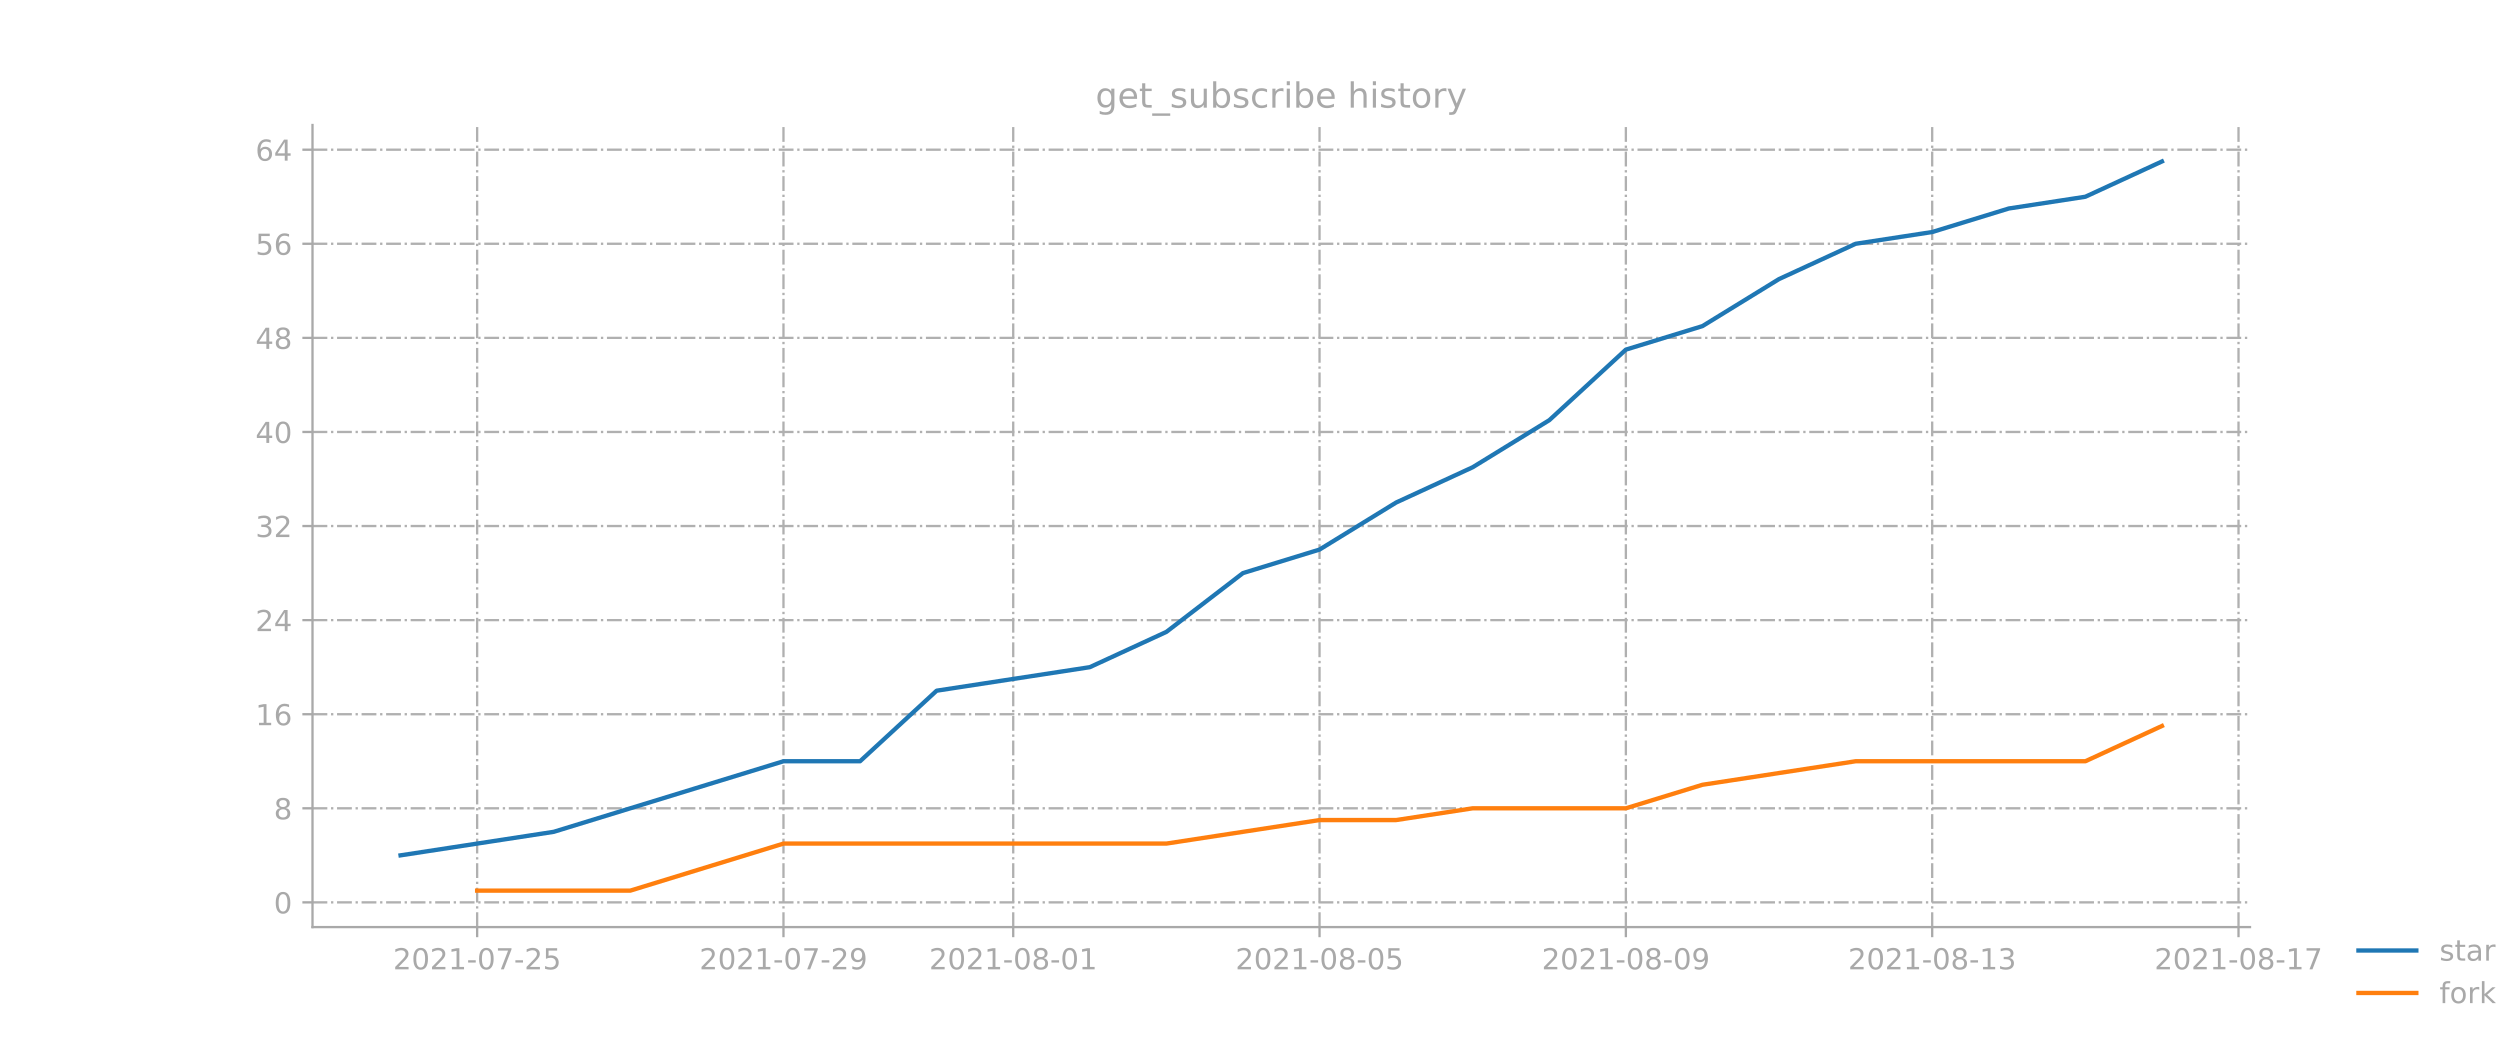
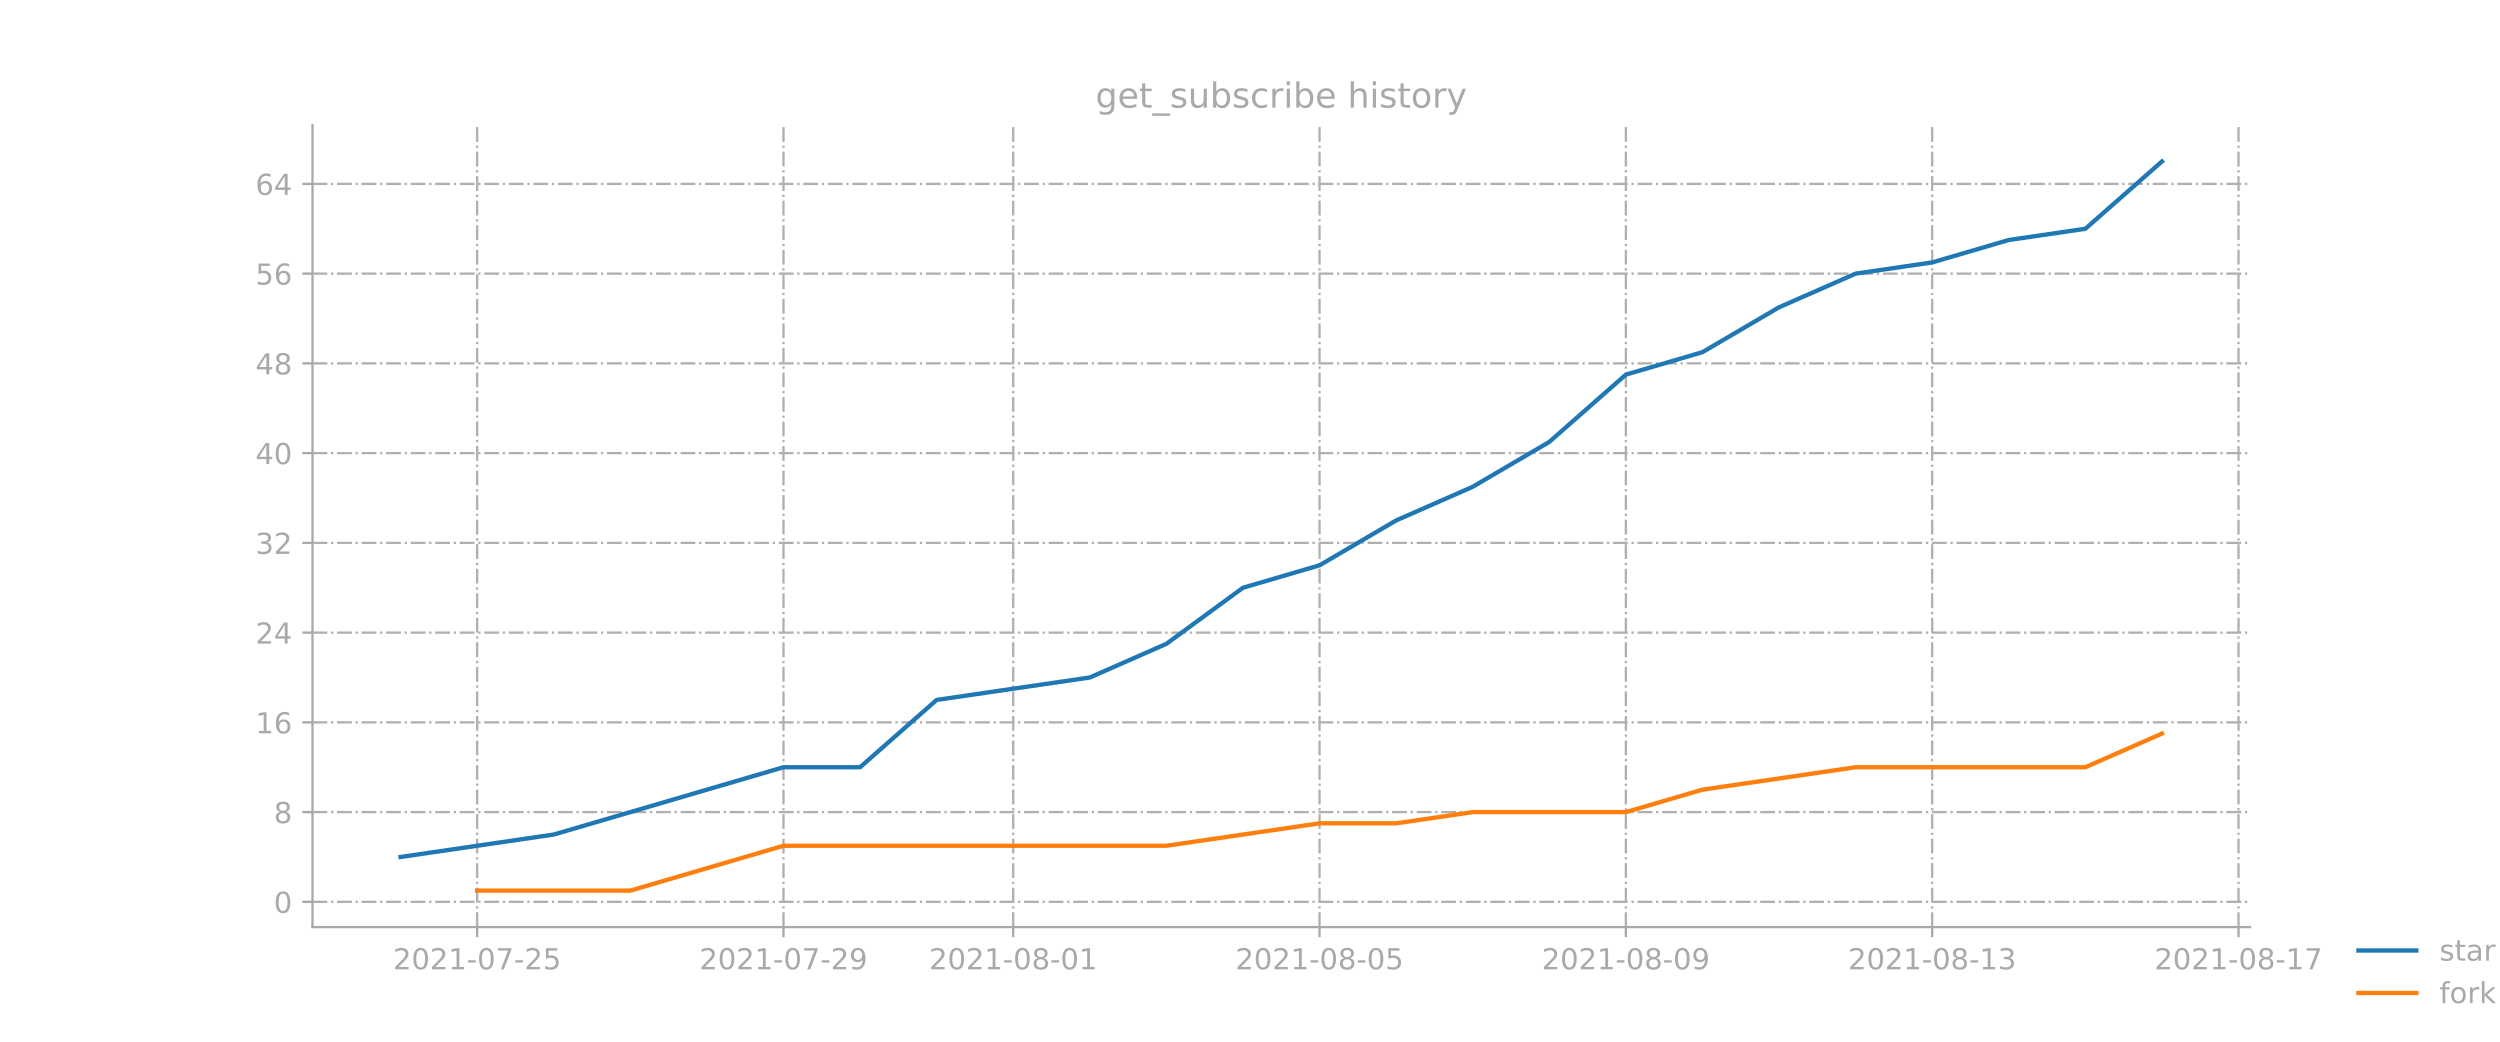
<svg xmlns="http://www.w3.org/2000/svg" xmlns:xlink="http://www.w3.org/1999/xlink" height="360pt" version="1.1" viewBox="0 0 864 360" width="864pt">
  <defs>
    <style type="text/css">*{stroke-linecap:butt;stroke-linejoin:round;}</style>
  </defs>
  <g id="figure_1">
    <g id="patch_1">
      <path d="M 0 360  L 864 360  L 864 0  L 0 0  z " style="fill:none;opacity:0;" />
    </g>
    <g id="axes_1">
      <g id="patch_2">
        <path d="M 108 320.4  L 777.6 320.4  L 777.6 43.2  L 108 43.2  z " style="fill:none;opacity:0;" />
      </g>
      <g id="matplotlib.axis_1">
        <g id="xtick_1">
          <g id="line2d_1">
-             <path clip-path="url(#pe5d7fe2339)" d="M 164.903 320.4  L 164.903 43.2  " style="fill:none;stroke:#b0b0b0;stroke-dasharray:5.12,1.28,0.8,1.28;stroke-dashoffset:0;stroke-width:0.8;" />
+             <path clip-path="url(#p0c14cc06f3)" d="M 164.903 320.4  L 164.903 43.2  " style="fill:none;stroke:#b0b0b0;stroke-dasharray:5.12,1.28,0.8,1.28;stroke-dashoffset:0;stroke-width:0.8;" />
          </g>
          <g id="line2d_2">
            <defs>
-               <path d="M 0 0  L 0 3.5  " id="md3c0aac63c" style="stroke:#a9a9a9;stroke-width:0.8;" />
+               <path d="M 0 0  L 0 3.5  " id="m678009fcb3" style="stroke:#a9a9a9;stroke-width:0.8;" />
            </defs>
            <g>
-               <use style="fill:#a9a9a9;stroke:#a9a9a9;stroke-width:0.8;" x="164.903" xlink:href="#md3c0aac63c" y="320.4" />
+               <use style="fill:#a9a9a9;stroke:#a9a9a9;stroke-width:0.8;" x="164.903" xlink:href="#m678009fcb3" y="320.4" />
            </g>
          </g>
          <g id="text_1">
            <g style="fill:#a9a9a9;" transform="translate(135.845 334.9984)scale(0.1 -0.1)">
              <defs>
                <path d="M 1228 531  L 3431 531  L 3431 0  L 469 0  L 469 531  Q 828 903 1448 1529  Q 2069 2156 2228 2338  Q 2531 2678 2651 2914  Q 2772 3150 2772 3378  Q 2772 3750 2511 3984  Q 2250 4219 1831 4219  Q 1534 4219 1204 4116  Q 875 4013 500 3803  L 500 4441  Q 881 4594 1212 4672  Q 1544 4750 1819 4750  Q 2544 4750 2975 4387  Q 3406 4025 3406 3419  Q 3406 3131 3298 2873  Q 3191 2616 2906 2266  Q 2828 2175 2409 1742  Q 1991 1309 1228 531  z " id="DejaVuSans-32" transform="scale(0.015625)" />
                <path d="M 2034 4250  Q 1547 4250 1301 3770  Q 1056 3291 1056 2328  Q 1056 1369 1301 889  Q 1547 409 2034 409  Q 2525 409 2770 889  Q 3016 1369 3016 2328  Q 3016 3291 2770 3770  Q 2525 4250 2034 4250  z M 2034 4750  Q 2819 4750 3233 4129  Q 3647 3509 3647 2328  Q 3647 1150 3233 529  Q 2819 -91 2034 -91  Q 1250 -91 836 529  Q 422 1150 422 2328  Q 422 3509 836 4129  Q 1250 4750 2034 4750  z " id="DejaVuSans-30" transform="scale(0.015625)" />
                <path d="M 794 531  L 1825 531  L 1825 4091  L 703 3866  L 703 4441  L 1819 4666  L 2450 4666  L 2450 531  L 3481 531  L 3481 0  L 794 0  L 794 531  z " id="DejaVuSans-31" transform="scale(0.015625)" />
                <path d="M 313 2009  L 1997 2009  L 1997 1497  L 313 1497  L 313 2009  z " id="DejaVuSans-2d" transform="scale(0.015625)" />
                <path d="M 525 4666  L 3525 4666  L 3525 4397  L 1831 0  L 1172 0  L 2766 4134  L 525 4134  L 525 4666  z " id="DejaVuSans-37" transform="scale(0.015625)" />
                <path d="M 691 4666  L 3169 4666  L 3169 4134  L 1269 4134  L 1269 2991  Q 1406 3038 1543 3061  Q 1681 3084 1819 3084  Q 2600 3084 3056 2656  Q 3513 2228 3513 1497  Q 3513 744 3044 326  Q 2575 -91 1722 -91  Q 1428 -91 1123 -41  Q 819 9 494 109  L 494 744  Q 775 591 1075 516  Q 1375 441 1709 441  Q 2250 441 2565 725  Q 2881 1009 2881 1497  Q 2881 1984 2565 2268  Q 2250 2553 1709 2553  Q 1456 2553 1204 2497  Q 953 2441 691 2322  L 691 4666  z " id="DejaVuSans-35" transform="scale(0.015625)" />
              </defs>
              <use xlink:href="#DejaVuSans-32" />
              <use x="63.623" xlink:href="#DejaVuSans-30" />
              <use x="127.246" xlink:href="#DejaVuSans-32" />
              <use x="190.869" xlink:href="#DejaVuSans-31" />
              <use x="254.492" xlink:href="#DejaVuSans-2d" />
              <use x="290.576" xlink:href="#DejaVuSans-30" />
              <use x="354.199" xlink:href="#DejaVuSans-37" />
              <use x="417.822" xlink:href="#DejaVuSans-2d" />
              <use x="453.906" xlink:href="#DejaVuSans-32" />
              <use x="517.529" xlink:href="#DejaVuSans-35" />
            </g>
          </g>
        </g>
        <g id="xtick_2">
          <g id="line2d_3">
-             <path clip-path="url(#pe5d7fe2339)" d="M 270.768 320.4  L 270.768 43.2  " style="fill:none;stroke:#b0b0b0;stroke-dasharray:5.12,1.28,0.8,1.28;stroke-dashoffset:0;stroke-width:0.8;" />
+             <path clip-path="url(#p0c14cc06f3)" d="M 270.768 320.4  L 270.768 43.2  " style="fill:none;stroke:#b0b0b0;stroke-dasharray:5.12,1.28,0.8,1.28;stroke-dashoffset:0;stroke-width:0.8;" />
          </g>
          <g id="line2d_4">
            <g>
-               <use style="fill:#a9a9a9;stroke:#a9a9a9;stroke-width:0.8;" x="270.768" xlink:href="#md3c0aac63c" y="320.4" />
+               <use style="fill:#a9a9a9;stroke:#a9a9a9;stroke-width:0.8;" x="270.768" xlink:href="#m678009fcb3" y="320.4" />
            </g>
          </g>
          <g id="text_2">
            <g style="fill:#a9a9a9;" transform="translate(241.7106 334.9984)scale(0.1 -0.1)">
              <defs>
                <path d="M 703 97  L 703 672  Q 941 559 1184 500  Q 1428 441 1663 441  Q 2288 441 2617 861  Q 2947 1281 2994 2138  Q 2813 1869 2534 1725  Q 2256 1581 1919 1581  Q 1219 1581 811 2004  Q 403 2428 403 3163  Q 403 3881 828 4315  Q 1253 4750 1959 4750  Q 2769 4750 3195 4129  Q 3622 3509 3622 2328  Q 3622 1225 3098 567  Q 2575 -91 1691 -91  Q 1453 -91 1209 -44  Q 966 3 703 97  z M 1959 2075  Q 2384 2075 2632 2365  Q 2881 2656 2881 3163  Q 2881 3666 2632 3958  Q 2384 4250 1959 4250  Q 1534 4250 1286 3958  Q 1038 3666 1038 3163  Q 1038 2656 1286 2365  Q 1534 2075 1959 2075  z " id="DejaVuSans-39" transform="scale(0.015625)" />
              </defs>
              <use xlink:href="#DejaVuSans-32" />
              <use x="63.623" xlink:href="#DejaVuSans-30" />
              <use x="127.246" xlink:href="#DejaVuSans-32" />
              <use x="190.869" xlink:href="#DejaVuSans-31" />
              <use x="254.492" xlink:href="#DejaVuSans-2d" />
              <use x="290.576" xlink:href="#DejaVuSans-30" />
              <use x="354.199" xlink:href="#DejaVuSans-37" />
              <use x="417.822" xlink:href="#DejaVuSans-2d" />
              <use x="453.906" xlink:href="#DejaVuSans-32" />
              <use x="517.529" xlink:href="#DejaVuSans-39" />
            </g>
          </g>
        </g>
        <g id="xtick_3">
          <g id="line2d_5">
-             <path clip-path="url(#pe5d7fe2339)" d="M 350.168 320.4  L 350.168 43.2  " style="fill:none;stroke:#b0b0b0;stroke-dasharray:5.12,1.28,0.8,1.28;stroke-dashoffset:0;stroke-width:0.8;" />
+             <path clip-path="url(#p0c14cc06f3)" d="M 350.168 320.4  L 350.168 43.2  " style="fill:none;stroke:#b0b0b0;stroke-dasharray:5.12,1.28,0.8,1.28;stroke-dashoffset:0;stroke-width:0.8;" />
          </g>
          <g id="line2d_6">
            <g>
-               <use style="fill:#a9a9a9;stroke:#a9a9a9;stroke-width:0.8;" x="350.168" xlink:href="#md3c0aac63c" y="320.4" />
+               <use style="fill:#a9a9a9;stroke:#a9a9a9;stroke-width:0.8;" x="350.168" xlink:href="#m678009fcb3" y="320.4" />
            </g>
          </g>
          <g id="text_3">
            <g style="fill:#a9a9a9;" transform="translate(321.1098 334.9984)scale(0.1 -0.1)">
              <defs>
                <path d="M 2034 2216  Q 1584 2216 1326 1975  Q 1069 1734 1069 1313  Q 1069 891 1326 650  Q 1584 409 2034 409  Q 2484 409 2743 651  Q 3003 894 3003 1313  Q 3003 1734 2745 1975  Q 2488 2216 2034 2216  z M 1403 2484  Q 997 2584 770 2862  Q 544 3141 544 3541  Q 544 4100 942 4425  Q 1341 4750 2034 4750  Q 2731 4750 3128 4425  Q 3525 4100 3525 3541  Q 3525 3141 3298 2862  Q 3072 2584 2669 2484  Q 3125 2378 3379 2068  Q 3634 1759 3634 1313  Q 3634 634 3220 271  Q 2806 -91 2034 -91  Q 1263 -91 848 271  Q 434 634 434 1313  Q 434 1759 690 2068  Q 947 2378 1403 2484  z M 1172 3481  Q 1172 3119 1398 2916  Q 1625 2713 2034 2713  Q 2441 2713 2670 2916  Q 2900 3119 2900 3481  Q 2900 3844 2670 4047  Q 2441 4250 2034 4250  Q 1625 4250 1398 4047  Q 1172 3844 1172 3481  z " id="DejaVuSans-38" transform="scale(0.015625)" />
              </defs>
              <use xlink:href="#DejaVuSans-32" />
              <use x="63.623" xlink:href="#DejaVuSans-30" />
              <use x="127.246" xlink:href="#DejaVuSans-32" />
              <use x="190.869" xlink:href="#DejaVuSans-31" />
              <use x="254.492" xlink:href="#DejaVuSans-2d" />
              <use x="290.576" xlink:href="#DejaVuSans-30" />
              <use x="354.199" xlink:href="#DejaVuSans-38" />
              <use x="417.822" xlink:href="#DejaVuSans-2d" />
              <use x="453.906" xlink:href="#DejaVuSans-30" />
              <use x="517.529" xlink:href="#DejaVuSans-31" />
            </g>
          </g>
        </g>
        <g id="xtick_4">
          <g id="line2d_7">
-             <path clip-path="url(#pe5d7fe2339)" d="M 456.033 320.4  L 456.033 43.2  " style="fill:none;stroke:#b0b0b0;stroke-dasharray:5.12,1.28,0.8,1.28;stroke-dashoffset:0;stroke-width:0.8;" />
+             <path clip-path="url(#p0c14cc06f3)" d="M 456.033 320.4  L 456.033 43.2  " style="fill:none;stroke:#b0b0b0;stroke-dasharray:5.12,1.28,0.8,1.28;stroke-dashoffset:0;stroke-width:0.8;" />
          </g>
          <g id="line2d_8">
            <g>
-               <use style="fill:#a9a9a9;stroke:#a9a9a9;stroke-width:0.8;" x="456.033" xlink:href="#md3c0aac63c" y="320.4" />
+               <use style="fill:#a9a9a9;stroke:#a9a9a9;stroke-width:0.8;" x="456.033" xlink:href="#m678009fcb3" y="320.4" />
            </g>
          </g>
          <g id="text_4">
            <g style="fill:#a9a9a9;" transform="translate(426.9754 334.9984)scale(0.1 -0.1)">
              <use xlink:href="#DejaVuSans-32" />
              <use x="63.623" xlink:href="#DejaVuSans-30" />
              <use x="127.246" xlink:href="#DejaVuSans-32" />
              <use x="190.869" xlink:href="#DejaVuSans-31" />
              <use x="254.492" xlink:href="#DejaVuSans-2d" />
              <use x="290.576" xlink:href="#DejaVuSans-30" />
              <use x="354.199" xlink:href="#DejaVuSans-38" />
              <use x="417.822" xlink:href="#DejaVuSans-2d" />
              <use x="453.906" xlink:href="#DejaVuSans-30" />
              <use x="517.529" xlink:href="#DejaVuSans-35" />
            </g>
          </g>
        </g>
        <g id="xtick_5">
          <g id="line2d_9">
-             <path clip-path="url(#pe5d7fe2339)" d="M 561.899 320.4  L 561.899 43.2  " style="fill:none;stroke:#b0b0b0;stroke-dasharray:5.12,1.28,0.8,1.28;stroke-dashoffset:0;stroke-width:0.8;" />
+             <path clip-path="url(#p0c14cc06f3)" d="M 561.899 320.4  L 561.899 43.2  " style="fill:none;stroke:#b0b0b0;stroke-dasharray:5.12,1.28,0.8,1.28;stroke-dashoffset:0;stroke-width:0.8;" />
          </g>
          <g id="line2d_10">
            <g>
-               <use style="fill:#a9a9a9;stroke:#a9a9a9;stroke-width:0.8;" x="561.899" xlink:href="#md3c0aac63c" y="320.4" />
+               <use style="fill:#a9a9a9;stroke:#a9a9a9;stroke-width:0.8;" x="561.899" xlink:href="#m678009fcb3" y="320.4" />
            </g>
          </g>
          <g id="text_5">
            <g style="fill:#a9a9a9;" transform="translate(532.841 334.9984)scale(0.1 -0.1)">
              <use xlink:href="#DejaVuSans-32" />
              <use x="63.623" xlink:href="#DejaVuSans-30" />
              <use x="127.246" xlink:href="#DejaVuSans-32" />
              <use x="190.869" xlink:href="#DejaVuSans-31" />
              <use x="254.492" xlink:href="#DejaVuSans-2d" />
              <use x="290.576" xlink:href="#DejaVuSans-30" />
              <use x="354.199" xlink:href="#DejaVuSans-38" />
              <use x="417.822" xlink:href="#DejaVuSans-2d" />
              <use x="453.906" xlink:href="#DejaVuSans-30" />
              <use x="517.529" xlink:href="#DejaVuSans-39" />
            </g>
          </g>
        </g>
        <g id="xtick_6">
          <g id="line2d_11">
-             <path clip-path="url(#pe5d7fe2339)" d="M 667.764 320.4  L 667.764 43.2  " style="fill:none;stroke:#b0b0b0;stroke-dasharray:5.12,1.28,0.8,1.28;stroke-dashoffset:0;stroke-width:0.8;" />
+             <path clip-path="url(#p0c14cc06f3)" d="M 667.764 320.4  L 667.764 43.2  " style="fill:none;stroke:#b0b0b0;stroke-dasharray:5.12,1.28,0.8,1.28;stroke-dashoffset:0;stroke-width:0.8;" />
          </g>
          <g id="line2d_12">
            <g>
-               <use style="fill:#a9a9a9;stroke:#a9a9a9;stroke-width:0.8;" x="667.764" xlink:href="#md3c0aac63c" y="320.4" />
+               <use style="fill:#a9a9a9;stroke:#a9a9a9;stroke-width:0.8;" x="667.764" xlink:href="#m678009fcb3" y="320.4" />
            </g>
          </g>
          <g id="text_6">
            <g style="fill:#a9a9a9;" transform="translate(638.7066 334.9984)scale(0.1 -0.1)">
              <defs>
                <path d="M 2597 2516  Q 3050 2419 3304 2112  Q 3559 1806 3559 1356  Q 3559 666 3084 287  Q 2609 -91 1734 -91  Q 1441 -91 1130 -33  Q 819 25 488 141  L 488 750  Q 750 597 1062 519  Q 1375 441 1716 441  Q 2309 441 2620 675  Q 2931 909 2931 1356  Q 2931 1769 2642 2001  Q 2353 2234 1838 2234  L 1294 2234  L 1294 2753  L 1863 2753  Q 2328 2753 2575 2939  Q 2822 3125 2822 3475  Q 2822 3834 2567 4026  Q 2313 4219 1838 4219  Q 1578 4219 1281 4162  Q 984 4106 628 3988  L 628 4550  Q 988 4650 1302 4700  Q 1616 4750 1894 4750  Q 2613 4750 3031 4423  Q 3450 4097 3450 3541  Q 3450 3153 3228 2886  Q 3006 2619 2597 2516  z " id="DejaVuSans-33" transform="scale(0.015625)" />
              </defs>
              <use xlink:href="#DejaVuSans-32" />
              <use x="63.623" xlink:href="#DejaVuSans-30" />
              <use x="127.246" xlink:href="#DejaVuSans-32" />
              <use x="190.869" xlink:href="#DejaVuSans-31" />
              <use x="254.492" xlink:href="#DejaVuSans-2d" />
              <use x="290.576" xlink:href="#DejaVuSans-30" />
              <use x="354.199" xlink:href="#DejaVuSans-38" />
              <use x="417.822" xlink:href="#DejaVuSans-2d" />
              <use x="453.906" xlink:href="#DejaVuSans-31" />
              <use x="517.529" xlink:href="#DejaVuSans-33" />
            </g>
          </g>
        </g>
        <g id="xtick_7">
          <g id="line2d_13">
-             <path clip-path="url(#pe5d7fe2339)" d="M 773.63 320.4  L 773.63 43.2  " style="fill:none;stroke:#b0b0b0;stroke-dasharray:5.12,1.28,0.8,1.28;stroke-dashoffset:0;stroke-width:0.8;" />
+             <path clip-path="url(#p0c14cc06f3)" d="M 773.63 320.4  L 773.63 43.2  " style="fill:none;stroke:#b0b0b0;stroke-dasharray:5.12,1.28,0.8,1.28;stroke-dashoffset:0;stroke-width:0.8;" />
          </g>
          <g id="line2d_14">
            <g>
-               <use style="fill:#a9a9a9;stroke:#a9a9a9;stroke-width:0.8;" x="773.63" xlink:href="#md3c0aac63c" y="320.4" />
+               <use style="fill:#a9a9a9;stroke:#a9a9a9;stroke-width:0.8;" x="773.63" xlink:href="#m678009fcb3" y="320.4" />
            </g>
          </g>
          <g id="text_7">
            <g style="fill:#a9a9a9;" transform="translate(744.5722 334.9984)scale(0.1 -0.1)">
              <use xlink:href="#DejaVuSans-32" />
              <use x="63.623" xlink:href="#DejaVuSans-30" />
              <use x="127.246" xlink:href="#DejaVuSans-32" />
              <use x="190.869" xlink:href="#DejaVuSans-31" />
              <use x="254.492" xlink:href="#DejaVuSans-2d" />
              <use x="290.576" xlink:href="#DejaVuSans-30" />
              <use x="354.199" xlink:href="#DejaVuSans-38" />
              <use x="417.822" xlink:href="#DejaVuSans-2d" />
              <use x="453.906" xlink:href="#DejaVuSans-31" />
              <use x="517.529" xlink:href="#DejaVuSans-37" />
            </g>
          </g>
        </g>
      </g>
      <g id="matplotlib.axis_2">
        <g id="ytick_1">
          <g id="line2d_15">
-             <path clip-path="url(#pe5d7fe2339)" d="M 108 311.865  L 777.6 311.865  " style="fill:none;stroke:#b0b0b0;stroke-dasharray:5.12,1.28,0.8,1.28;stroke-dashoffset:0;stroke-width:0.8;" />
+             <path clip-path="url(#p0c14cc06f3)" d="M 108 311.677  L 777.6 311.677  " style="fill:none;stroke:#b0b0b0;stroke-dasharray:5.12,1.28,0.8,1.28;stroke-dashoffset:0;stroke-width:0.8;" />
          </g>
          <g id="line2d_16">
            <defs>
-               <path d="M 0 0  L -3.5 0  " id="m88fec91948" style="stroke:#a9a9a9;stroke-width:0.8;" />
+               <path d="M 0 0  L -3.5 0  " id="mbbfe38a397" style="stroke:#a9a9a9;stroke-width:0.8;" />
            </defs>
            <g>
-               <use style="fill:#a9a9a9;stroke:#a9a9a9;stroke-width:0.8;" x="108" xlink:href="#m88fec91948" y="311.865" />
+               <use style="fill:#a9a9a9;stroke:#a9a9a9;stroke-width:0.8;" x="108" xlink:href="#mbbfe38a397" y="311.677" />
            </g>
          </g>
          <g id="text_8">
-             <g style="fill:#a9a9a9;" transform="translate(94.6375 315.6637)scale(0.1 -0.1)">
+             <g style="fill:#a9a9a9;" transform="translate(94.6375 315.4761)scale(0.1 -0.1)">
              <use xlink:href="#DejaVuSans-30" />
            </g>
          </g>
        </g>
        <g id="ytick_2">
          <g id="line2d_17">
-             <path clip-path="url(#pe5d7fe2339)" d="M 108 279.348  L 777.6 279.348  " style="fill:none;stroke:#b0b0b0;stroke-dasharray:5.12,1.28,0.8,1.28;stroke-dashoffset:0;stroke-width:0.8;" />
+             <path clip-path="url(#p0c14cc06f3)" d="M 108 280.662  L 777.6 280.662  " style="fill:none;stroke:#b0b0b0;stroke-dasharray:5.12,1.28,0.8,1.28;stroke-dashoffset:0;stroke-width:0.8;" />
          </g>
          <g id="line2d_18">
            <g>
-               <use style="fill:#a9a9a9;stroke:#a9a9a9;stroke-width:0.8;" x="108" xlink:href="#m88fec91948" y="279.348" />
+               <use style="fill:#a9a9a9;stroke:#a9a9a9;stroke-width:0.8;" x="108" xlink:href="#mbbfe38a397" y="280.662" />
            </g>
          </g>
          <g id="text_9">
-             <g style="fill:#a9a9a9;" transform="translate(94.6375 283.1476)scale(0.1 -0.1)">
+             <g style="fill:#a9a9a9;" transform="translate(94.6375 284.4608)scale(0.1 -0.1)">
              <use xlink:href="#DejaVuSans-38" />
            </g>
          </g>
        </g>
        <g id="ytick_3">
          <g id="line2d_19">
-             <path clip-path="url(#pe5d7fe2339)" d="M 108 246.832  L 777.6 246.832  " style="fill:none;stroke:#b0b0b0;stroke-dasharray:5.12,1.28,0.8,1.28;stroke-dashoffset:0;stroke-width:0.8;" />
+             <path clip-path="url(#p0c14cc06f3)" d="M 108 249.646  L 777.6 249.646  " style="fill:none;stroke:#b0b0b0;stroke-dasharray:5.12,1.28,0.8,1.28;stroke-dashoffset:0;stroke-width:0.8;" />
          </g>
          <g id="line2d_20">
            <g>
-               <use style="fill:#a9a9a9;stroke:#a9a9a9;stroke-width:0.8;" x="108" xlink:href="#m88fec91948" y="246.832" />
+               <use style="fill:#a9a9a9;stroke:#a9a9a9;stroke-width:0.8;" x="108" xlink:href="#mbbfe38a397" y="249.646" />
            </g>
          </g>
          <g id="text_10">
-             <g style="fill:#a9a9a9;" transform="translate(88.275 250.6315)scale(0.1 -0.1)">
+             <g style="fill:#a9a9a9;" transform="translate(88.275 253.4454)scale(0.1 -0.1)">
              <defs>
                <path d="M 2113 2584  Q 1688 2584 1439 2293  Q 1191 2003 1191 1497  Q 1191 994 1439 701  Q 1688 409 2113 409  Q 2538 409 2786 701  Q 3034 994 3034 1497  Q 3034 2003 2786 2293  Q 2538 2584 2113 2584  z M 3366 4563  L 3366 3988  Q 3128 4100 2886 4159  Q 2644 4219 2406 4219  Q 1781 4219 1451 3797  Q 1122 3375 1075 2522  Q 1259 2794 1537 2939  Q 1816 3084 2150 3084  Q 2853 3084 3261 2657  Q 3669 2231 3669 1497  Q 3669 778 3244 343  Q 2819 -91 2113 -91  Q 1303 -91 875 529  Q 447 1150 447 2328  Q 447 3434 972 4092  Q 1497 4750 2381 4750  Q 2619 4750 2861 4703  Q 3103 4656 3366 4563  z " id="DejaVuSans-36" transform="scale(0.015625)" />
              </defs>
              <use xlink:href="#DejaVuSans-31" />
              <use x="63.623" xlink:href="#DejaVuSans-36" />
            </g>
          </g>
        </g>
        <g id="ytick_4">
          <g id="line2d_21">
-             <path clip-path="url(#pe5d7fe2339)" d="M 108 214.316  L 777.6 214.316  " style="fill:none;stroke:#b0b0b0;stroke-dasharray:5.12,1.28,0.8,1.28;stroke-dashoffset:0;stroke-width:0.8;" />
+             <path clip-path="url(#p0c14cc06f3)" d="M 108 218.631  L 777.6 218.631  " style="fill:none;stroke:#b0b0b0;stroke-dasharray:5.12,1.28,0.8,1.28;stroke-dashoffset:0;stroke-width:0.8;" />
          </g>
          <g id="line2d_22">
            <g>
-               <use style="fill:#a9a9a9;stroke:#a9a9a9;stroke-width:0.8;" x="108" xlink:href="#m88fec91948" y="214.316" />
+               <use style="fill:#a9a9a9;stroke:#a9a9a9;stroke-width:0.8;" x="108" xlink:href="#mbbfe38a397" y="218.631" />
            </g>
          </g>
          <g id="text_11">
-             <g style="fill:#a9a9a9;" transform="translate(88.275 218.1153)scale(0.1 -0.1)">
+             <g style="fill:#a9a9a9;" transform="translate(88.275 222.43)scale(0.1 -0.1)">
              <defs>
                <path d="M 2419 4116  L 825 1625  L 2419 1625  L 2419 4116  z M 2253 4666  L 3047 4666  L 3047 1625  L 3713 1625  L 3713 1100  L 3047 1100  L 3047 0  L 2419 0  L 2419 1100  L 313 1100  L 313 1709  L 2253 4666  z " id="DejaVuSans-34" transform="scale(0.015625)" />
              </defs>
              <use xlink:href="#DejaVuSans-32" />
              <use x="63.623" xlink:href="#DejaVuSans-34" />
            </g>
          </g>
        </g>
        <g id="ytick_5">
          <g id="line2d_23">
-             <path clip-path="url(#pe5d7fe2339)" d="M 108 181.8  L 777.6 181.8  " style="fill:none;stroke:#b0b0b0;stroke-dasharray:5.12,1.28,0.8,1.28;stroke-dashoffset:0;stroke-width:0.8;" />
+             <path clip-path="url(#p0c14cc06f3)" d="M 108 187.615  L 777.6 187.615  " style="fill:none;stroke:#b0b0b0;stroke-dasharray:5.12,1.28,0.8,1.28;stroke-dashoffset:0;stroke-width:0.8;" />
          </g>
          <g id="line2d_24">
            <g>
-               <use style="fill:#a9a9a9;stroke:#a9a9a9;stroke-width:0.8;" x="108" xlink:href="#m88fec91948" y="181.8" />
+               <use style="fill:#a9a9a9;stroke:#a9a9a9;stroke-width:0.8;" x="108" xlink:href="#mbbfe38a397" y="187.615" />
            </g>
          </g>
          <g id="text_12">
-             <g style="fill:#a9a9a9;" transform="translate(88.275 185.5992)scale(0.1 -0.1)">
+             <g style="fill:#a9a9a9;" transform="translate(88.275 191.4146)scale(0.1 -0.1)">
              <use xlink:href="#DejaVuSans-33" />
              <use x="63.623" xlink:href="#DejaVuSans-32" />
            </g>
          </g>
        </g>
        <g id="ytick_6">
          <g id="line2d_25">
-             <path clip-path="url(#pe5d7fe2339)" d="M 108 149.284  L 777.6 149.284  " style="fill:none;stroke:#b0b0b0;stroke-dasharray:5.12,1.28,0.8,1.28;stroke-dashoffset:0;stroke-width:0.8;" />
+             <path clip-path="url(#p0c14cc06f3)" d="M 108 156.6  L 777.6 156.6  " style="fill:none;stroke:#b0b0b0;stroke-dasharray:5.12,1.28,0.8,1.28;stroke-dashoffset:0;stroke-width:0.8;" />
          </g>
          <g id="line2d_26">
            <g>
-               <use style="fill:#a9a9a9;stroke:#a9a9a9;stroke-width:0.8;" x="108" xlink:href="#m88fec91948" y="149.284" />
+               <use style="fill:#a9a9a9;stroke:#a9a9a9;stroke-width:0.8;" x="108" xlink:href="#mbbfe38a397" y="156.6" />
            </g>
          </g>
          <g id="text_13">
-             <g style="fill:#a9a9a9;" transform="translate(88.275 153.0831)scale(0.1 -0.1)">
+             <g style="fill:#a9a9a9;" transform="translate(88.275 160.3992)scale(0.1 -0.1)">
              <use xlink:href="#DejaVuSans-34" />
              <use x="63.623" xlink:href="#DejaVuSans-30" />
            </g>
          </g>
        </g>
        <g id="ytick_7">
          <g id="line2d_27">
-             <path clip-path="url(#pe5d7fe2339)" d="M 108 116.768  L 777.6 116.768  " style="fill:none;stroke:#b0b0b0;stroke-dasharray:5.12,1.28,0.8,1.28;stroke-dashoffset:0;stroke-width:0.8;" />
+             <path clip-path="url(#p0c14cc06f3)" d="M 108 125.585  L 777.6 125.585  " style="fill:none;stroke:#b0b0b0;stroke-dasharray:5.12,1.28,0.8,1.28;stroke-dashoffset:0;stroke-width:0.8;" />
          </g>
          <g id="line2d_28">
            <g>
-               <use style="fill:#a9a9a9;stroke:#a9a9a9;stroke-width:0.8;" x="108" xlink:href="#m88fec91948" y="116.768" />
+               <use style="fill:#a9a9a9;stroke:#a9a9a9;stroke-width:0.8;" x="108" xlink:href="#mbbfe38a397" y="125.585" />
            </g>
          </g>
          <g id="text_14">
-             <g style="fill:#a9a9a9;" transform="translate(88.275 120.567)scale(0.1 -0.1)">
+             <g style="fill:#a9a9a9;" transform="translate(88.275 129.3838)scale(0.1 -0.1)">
              <use xlink:href="#DejaVuSans-34" />
              <use x="63.623" xlink:href="#DejaVuSans-38" />
            </g>
          </g>
        </g>
        <g id="ytick_8">
          <g id="line2d_29">
-             <path clip-path="url(#pe5d7fe2339)" d="M 108 84.252  L 777.6 84.252  " style="fill:none;stroke:#b0b0b0;stroke-dasharray:5.12,1.28,0.8,1.28;stroke-dashoffset:0;stroke-width:0.8;" />
+             <path clip-path="url(#p0c14cc06f3)" d="M 108 94.569  L 777.6 94.569  " style="fill:none;stroke:#b0b0b0;stroke-dasharray:5.12,1.28,0.8,1.28;stroke-dashoffset:0;stroke-width:0.8;" />
          </g>
          <g id="line2d_30">
            <g>
-               <use style="fill:#a9a9a9;stroke:#a9a9a9;stroke-width:0.8;" x="108" xlink:href="#m88fec91948" y="84.252" />
+               <use style="fill:#a9a9a9;stroke:#a9a9a9;stroke-width:0.8;" x="108" xlink:href="#mbbfe38a397" y="94.569" />
            </g>
          </g>
          <g id="text_15">
-             <g style="fill:#a9a9a9;" transform="translate(88.275 88.05083)scale(0.1 -0.1)">
+             <g style="fill:#a9a9a9;" transform="translate(88.275 98.36845)scale(0.1 -0.1)">
              <use xlink:href="#DejaVuSans-35" />
              <use x="63.623" xlink:href="#DejaVuSans-36" />
            </g>
          </g>
        </g>
        <g id="ytick_9">
          <g id="line2d_31">
-             <path clip-path="url(#pe5d7fe2339)" d="M 108 51.735  L 777.6 51.735  " style="fill:none;stroke:#b0b0b0;stroke-dasharray:5.12,1.28,0.8,1.28;stroke-dashoffset:0;stroke-width:0.8;" />
+             <path clip-path="url(#p0c14cc06f3)" d="M 108 63.554  L 777.6 63.554  " style="fill:none;stroke:#b0b0b0;stroke-dasharray:5.12,1.28,0.8,1.28;stroke-dashoffset:0;stroke-width:0.8;" />
          </g>
          <g id="line2d_32">
            <g>
-               <use style="fill:#a9a9a9;stroke:#a9a9a9;stroke-width:0.8;" x="108" xlink:href="#m88fec91948" y="51.735" />
+               <use style="fill:#a9a9a9;stroke:#a9a9a9;stroke-width:0.8;" x="108" xlink:href="#mbbfe38a397" y="63.554" />
            </g>
          </g>
          <g id="text_16">
-             <g style="fill:#a9a9a9;" transform="translate(88.275 55.5347)scale(0.1 -0.1)">
+             <g style="fill:#a9a9a9;" transform="translate(88.275 67.35307)scale(0.1 -0.1)">
              <use xlink:href="#DejaVuSans-36" />
              <use x="63.623" xlink:href="#DejaVuSans-34" />
            </g>
          </g>
        </g>
      </g>
      <g id="line2d_33">
-         <path clip-path="url(#pe5d7fe2339)" d="M 138.436 295.606  L 164.903 291.542  L 191.369 287.477  L 217.836 279.348  L 244.302 271.219  L 270.768 263.09  L 297.235 263.09  L 323.701 238.703  L 350.168 234.639  L 376.634 230.574  L 403.1 218.381  L 429.567 198.058  L 456.033 189.929  L 482.5 173.671  L 508.966 161.477  L 535.432 145.219  L 561.899 120.832  L 588.365 112.703  L 614.832 96.445  L 641.298 84.252  L 667.764 80.187  L 694.231 72.058  L 720.697 67.994  L 747.164 55.8  " style="fill:none;stroke:#1f77b4;stroke-linecap:square;stroke-width:1.5;" />
+         <path clip-path="url(#p0c14cc06f3)" d="M 138.436 296.169  L 164.903 292.292  L 191.369 288.415  L 217.836 280.662  L 244.302 272.908  L 270.768 265.154  L 297.235 265.154  L 323.701 241.892  L 350.168 238.015  L 376.634 234.138  L 403.1 222.508  L 429.567 203.123  L 456.033 195.369  L 482.5 179.862  L 508.966 168.231  L 535.432 152.723  L 561.899 129.462  L 588.365 121.708  L 614.832 106.2  L 641.298 94.569  L 667.764 90.692  L 694.231 82.938  L 720.697 79.062  L 747.164 55.8  " style="fill:none;stroke:#1f77b4;stroke-linecap:square;stroke-width:1.5;" />
      </g>
      <g id="line2d_34">
-         <path clip-path="url(#pe5d7fe2339)" d="M 164.903 307.8  L 191.369 307.8  L 217.836 307.8  L 244.302 299.671  L 270.768 291.542  L 297.235 291.542  L 323.701 291.542  L 350.168 291.542  L 376.634 291.542  L 403.1 291.542  L 429.567 287.477  L 456.033 283.413  L 482.5 283.413  L 508.966 279.348  L 535.432 279.348  L 561.899 279.348  L 588.365 271.219  L 614.832 267.155  L 641.298 263.09  L 667.764 263.09  L 694.231 263.09  L 720.697 263.09  L 747.164 250.897  " style="fill:none;stroke:#ff7f0e;stroke-linecap:square;stroke-width:1.5;" />
+         <path clip-path="url(#p0c14cc06f3)" d="M 164.903 307.8  L 191.369 307.8  L 217.836 307.8  L 244.302 300.046  L 270.768 292.292  L 297.235 292.292  L 323.701 292.292  L 350.168 292.292  L 376.634 292.292  L 403.1 292.292  L 429.567 288.415  L 456.033 284.538  L 482.5 284.538  L 508.966 280.662  L 535.432 280.662  L 561.899 280.662  L 588.365 272.908  L 614.832 269.031  L 641.298 265.154  L 667.764 265.154  L 694.231 265.154  L 720.697 265.154  L 747.164 253.523  " style="fill:none;stroke:#ff7f0e;stroke-linecap:square;stroke-width:1.5;" />
      </g>
      <g id="patch_3">
        <path d="M 108 320.4  L 108 43.2  " style="fill:none;stroke:#a9a9a9;stroke-linecap:square;stroke-linejoin:miter;stroke-width:0.8;" />
      </g>
      <g id="patch_4">
        <path d="M 777.6 320.4  L 777.6 43.2  " style="fill:none;" />
      </g>
      <g id="patch_5">
        <path d="M 108 320.4  L 777.6 320.4  " style="fill:none;stroke:#a9a9a9;stroke-linecap:square;stroke-linejoin:miter;stroke-width:0.8;" />
      </g>
      <g id="patch_6">
        <path d="M 108 43.2  L 777.6 43.2  " style="fill:none;" />
      </g>
      <g id="text_17">
        <g style="fill:#a9a9a9;" transform="translate(378.6075 37.2)scale(0.12 -0.12)">
          <defs>
            <path d="M 2906 1791  Q 2906 2416 2648 2759  Q 2391 3103 1925 3103  Q 1463 3103 1205 2759  Q 947 2416 947 1791  Q 947 1169 1205 825  Q 1463 481 1925 481  Q 2391 481 2648 825  Q 2906 1169 2906 1791  z M 3481 434  Q 3481 -459 3084 -895  Q 2688 -1331 1869 -1331  Q 1566 -1331 1297 -1286  Q 1028 -1241 775 -1147  L 775 -588  Q 1028 -725 1275 -790  Q 1522 -856 1778 -856  Q 2344 -856 2625 -561  Q 2906 -266 2906 331  L 2906 616  Q 2728 306 2450 153  Q 2172 0 1784 0  Q 1141 0 747 490  Q 353 981 353 1791  Q 353 2603 747 3093  Q 1141 3584 1784 3584  Q 2172 3584 2450 3431  Q 2728 3278 2906 2969  L 2906 3500  L 3481 3500  L 3481 434  z " id="DejaVuSans-67" transform="scale(0.015625)" />
            <path d="M 3597 1894  L 3597 1613  L 953 1613  Q 991 1019 1311 708  Q 1631 397 2203 397  Q 2534 397 2845 478  Q 3156 559 3463 722  L 3463 178  Q 3153 47 2828 -22  Q 2503 -91 2169 -91  Q 1331 -91 842 396  Q 353 884 353 1716  Q 353 2575 817 3079  Q 1281 3584 2069 3584  Q 2775 3584 3186 3129  Q 3597 2675 3597 1894  z M 3022 2063  Q 3016 2534 2758 2815  Q 2500 3097 2075 3097  Q 1594 3097 1305 2825  Q 1016 2553 972 2059  L 3022 2063  z " id="DejaVuSans-65" transform="scale(0.015625)" />
            <path d="M 1172 4494  L 1172 3500  L 2356 3500  L 2356 3053  L 1172 3053  L 1172 1153  Q 1172 725 1289 603  Q 1406 481 1766 481  L 2356 481  L 2356 0  L 1766 0  Q 1100 0 847 248  Q 594 497 594 1153  L 594 3053  L 172 3053  L 172 3500  L 594 3500  L 594 4494  L 1172 4494  z " id="DejaVuSans-74" transform="scale(0.015625)" />
            <path d="M 3263 -1063  L 3263 -1509  L -63 -1509  L -63 -1063  L 3263 -1063  z " id="DejaVuSans-5f" transform="scale(0.015625)" />
            <path d="M 2834 3397  L 2834 2853  Q 2591 2978 2328 3040  Q 2066 3103 1784 3103  Q 1356 3103 1142 2972  Q 928 2841 928 2578  Q 928 2378 1081 2264  Q 1234 2150 1697 2047  L 1894 2003  Q 2506 1872 2764 1633  Q 3022 1394 3022 966  Q 3022 478 2636 193  Q 2250 -91 1575 -91  Q 1294 -91 989 -36  Q 684 19 347 128  L 347 722  Q 666 556 975 473  Q 1284 391 1588 391  Q 1994 391 2212 530  Q 2431 669 2431 922  Q 2431 1156 2273 1281  Q 2116 1406 1581 1522  L 1381 1569  Q 847 1681 609 1914  Q 372 2147 372 2553  Q 372 3047 722 3315  Q 1072 3584 1716 3584  Q 2034 3584 2315 3537  Q 2597 3491 2834 3397  z " id="DejaVuSans-73" transform="scale(0.015625)" />
            <path d="M 544 1381  L 544 3500  L 1119 3500  L 1119 1403  Q 1119 906 1312 657  Q 1506 409 1894 409  Q 2359 409 2629 706  Q 2900 1003 2900 1516  L 2900 3500  L 3475 3500  L 3475 0  L 2900 0  L 2900 538  Q 2691 219 2414 64  Q 2138 -91 1772 -91  Q 1169 -91 856 284  Q 544 659 544 1381  z M 1991 3584  L 1991 3584  z " id="DejaVuSans-75" transform="scale(0.015625)" />
            <path d="M 3116 1747  Q 3116 2381 2855 2742  Q 2594 3103 2138 3103  Q 1681 3103 1420 2742  Q 1159 2381 1159 1747  Q 1159 1113 1420 752  Q 1681 391 2138 391  Q 2594 391 2855 752  Q 3116 1113 3116 1747  z M 1159 2969  Q 1341 3281 1617 3432  Q 1894 3584 2278 3584  Q 2916 3584 3314 3078  Q 3713 2572 3713 1747  Q 3713 922 3314 415  Q 2916 -91 2278 -91  Q 1894 -91 1617 61  Q 1341 213 1159 525  L 1159 0  L 581 0  L 581 4863  L 1159 4863  L 1159 2969  z " id="DejaVuSans-62" transform="scale(0.015625)" />
            <path d="M 3122 3366  L 3122 2828  Q 2878 2963 2633 3030  Q 2388 3097 2138 3097  Q 1578 3097 1268 2742  Q 959 2388 959 1747  Q 959 1106 1268 751  Q 1578 397 2138 397  Q 2388 397 2633 464  Q 2878 531 3122 666  L 3122 134  Q 2881 22 2623 -34  Q 2366 -91 2075 -91  Q 1284 -91 818 406  Q 353 903 353 1747  Q 353 2603 823 3093  Q 1294 3584 2113 3584  Q 2378 3584 2631 3529  Q 2884 3475 3122 3366  z " id="DejaVuSans-63" transform="scale(0.015625)" />
            <path d="M 2631 2963  Q 2534 3019 2420 3045  Q 2306 3072 2169 3072  Q 1681 3072 1420 2755  Q 1159 2438 1159 1844  L 1159 0  L 581 0  L 581 3500  L 1159 3500  L 1159 2956  Q 1341 3275 1631 3429  Q 1922 3584 2338 3584  Q 2397 3584 2469 3576  Q 2541 3569 2628 3553  L 2631 2963  z " id="DejaVuSans-72" transform="scale(0.015625)" />
            <path d="M 603 3500  L 1178 3500  L 1178 0  L 603 0  L 603 3500  z M 603 4863  L 1178 4863  L 1178 4134  L 603 4134  L 603 4863  z " id="DejaVuSans-69" transform="scale(0.015625)" />
            <path id="DejaVuSans-20" transform="scale(0.015625)" />
            <path d="M 3513 2113  L 3513 0  L 2938 0  L 2938 2094  Q 2938 2591 2744 2837  Q 2550 3084 2163 3084  Q 1697 3084 1428 2787  Q 1159 2491 1159 1978  L 1159 0  L 581 0  L 581 4863  L 1159 4863  L 1159 2956  Q 1366 3272 1645 3428  Q 1925 3584 2291 3584  Q 2894 3584 3203 3211  Q 3513 2838 3513 2113  z " id="DejaVuSans-68" transform="scale(0.015625)" />
            <path d="M 1959 3097  Q 1497 3097 1228 2736  Q 959 2375 959 1747  Q 959 1119 1226 758  Q 1494 397 1959 397  Q 2419 397 2687 759  Q 2956 1122 2956 1747  Q 2956 2369 2687 2733  Q 2419 3097 1959 3097  z M 1959 3584  Q 2709 3584 3137 3096  Q 3566 2609 3566 1747  Q 3566 888 3137 398  Q 2709 -91 1959 -91  Q 1206 -91 779 398  Q 353 888 353 1747  Q 353 2609 779 3096  Q 1206 3584 1959 3584  z " id="DejaVuSans-6f" transform="scale(0.015625)" />
            <path d="M 2059 -325  Q 1816 -950 1584 -1140  Q 1353 -1331 966 -1331  L 506 -1331  L 506 -850  L 844 -850  Q 1081 -850 1212 -737  Q 1344 -625 1503 -206  L 1606 56  L 191 3500  L 800 3500  L 1894 763  L 2988 3500  L 3597 3500  L 2059 -325  z " id="DejaVuSans-79" transform="scale(0.015625)" />
          </defs>
          <use xlink:href="#DejaVuSans-67" />
          <use x="63.477" xlink:href="#DejaVuSans-65" />
          <use x="125" xlink:href="#DejaVuSans-74" />
          <use x="164.209" xlink:href="#DejaVuSans-5f" />
          <use x="214.209" xlink:href="#DejaVuSans-73" />
          <use x="266.309" xlink:href="#DejaVuSans-75" />
          <use x="329.688" xlink:href="#DejaVuSans-62" />
          <use x="393.164" xlink:href="#DejaVuSans-73" />
          <use x="445.264" xlink:href="#DejaVuSans-63" />
          <use x="500.244" xlink:href="#DejaVuSans-72" />
          <use x="541.357" xlink:href="#DejaVuSans-69" />
          <use x="569.141" xlink:href="#DejaVuSans-62" />
          <use x="632.617" xlink:href="#DejaVuSans-65" />
          <use x="694.141" xlink:href="#DejaVuSans-20" />
          <use x="725.928" xlink:href="#DejaVuSans-68" />
          <use x="789.307" xlink:href="#DejaVuSans-69" />
          <use x="817.09" xlink:href="#DejaVuSans-73" />
          <use x="869.189" xlink:href="#DejaVuSans-74" />
          <use x="908.398" xlink:href="#DejaVuSans-6f" />
          <use x="969.58" xlink:href="#DejaVuSans-72" />
          <use x="1010.693" xlink:href="#DejaVuSans-79" />
        </g>
      </g>
      <g id="legend_1">
        <g id="line2d_35">
          <path d="M 815.08 328.498  L 835.08 328.498  " style="fill:none;stroke:#1f77b4;stroke-linecap:square;stroke-width:1.5;" />
        </g>
        <g id="line2d_36" />
        <g id="text_18">
          <g style="fill:#a9a9a9;" transform="translate(843.08 331.9984)scale(0.1 -0.1)">
            <defs>
              <path d="M 2194 1759  Q 1497 1759 1228 1600  Q 959 1441 959 1056  Q 959 750 1161 570  Q 1363 391 1709 391  Q 2188 391 2477 730  Q 2766 1069 2766 1631  L 2766 1759  L 2194 1759  z M 3341 1997  L 3341 0  L 2766 0  L 2766 531  Q 2569 213 2275 61  Q 1981 -91 1556 -91  Q 1019 -91 701 211  Q 384 513 384 1019  Q 384 1609 779 1909  Q 1175 2209 1959 2209  L 2766 2209  L 2766 2266  Q 2766 2663 2505 2880  Q 2244 3097 1772 3097  Q 1472 3097 1187 3025  Q 903 2953 641 2809  L 641 3341  Q 956 3463 1253 3523  Q 1550 3584 1831 3584  Q 2591 3584 2966 3190  Q 3341 2797 3341 1997  z " id="DejaVuSans-61" transform="scale(0.015625)" />
            </defs>
            <use xlink:href="#DejaVuSans-73" />
            <use x="52.1" xlink:href="#DejaVuSans-74" />
            <use x="91.309" xlink:href="#DejaVuSans-61" />
            <use x="152.588" xlink:href="#DejaVuSans-72" />
          </g>
        </g>
        <g id="line2d_37">
          <path d="M 815.08 343.177  L 835.08 343.177  " style="fill:none;stroke:#ff7f0e;stroke-linecap:square;stroke-width:1.5;" />
        </g>
        <g id="line2d_38" />
        <g id="text_19">
          <g style="fill:#a9a9a9;" transform="translate(843.08 346.6766)scale(0.1 -0.1)">
            <defs>
              <path d="M 2375 4863  L 2375 4384  L 1825 4384  Q 1516 4384 1395 4259  Q 1275 4134 1275 3809  L 1275 3500  L 2222 3500  L 2222 3053  L 1275 3053  L 1275 0  L 697 0  L 697 3053  L 147 3053  L 147 3500  L 697 3500  L 697 3744  Q 697 4328 969 4595  Q 1241 4863 1831 4863  L 2375 4863  z " id="DejaVuSans-66" transform="scale(0.015625)" />
              <path d="M 581 4863  L 1159 4863  L 1159 1991  L 2875 3500  L 3609 3500  L 1753 1863  L 3688 0  L 2938 0  L 1159 1709  L 1159 0  L 581 0  L 581 4863  z " id="DejaVuSans-6b" transform="scale(0.015625)" />
            </defs>
            <use xlink:href="#DejaVuSans-66" />
            <use x="35.205" xlink:href="#DejaVuSans-6f" />
            <use x="96.387" xlink:href="#DejaVuSans-72" />
            <use x="137.5" xlink:href="#DejaVuSans-6b" />
          </g>
        </g>
      </g>
    </g>
  </g>
  <defs>
-     <clipPath id="pe5d7fe2339">
+     <clipPath id="p0c14cc06f3">
      <rect height="277.2" width="669.6" x="108" y="43.2" />
    </clipPath>
  </defs>
</svg>
